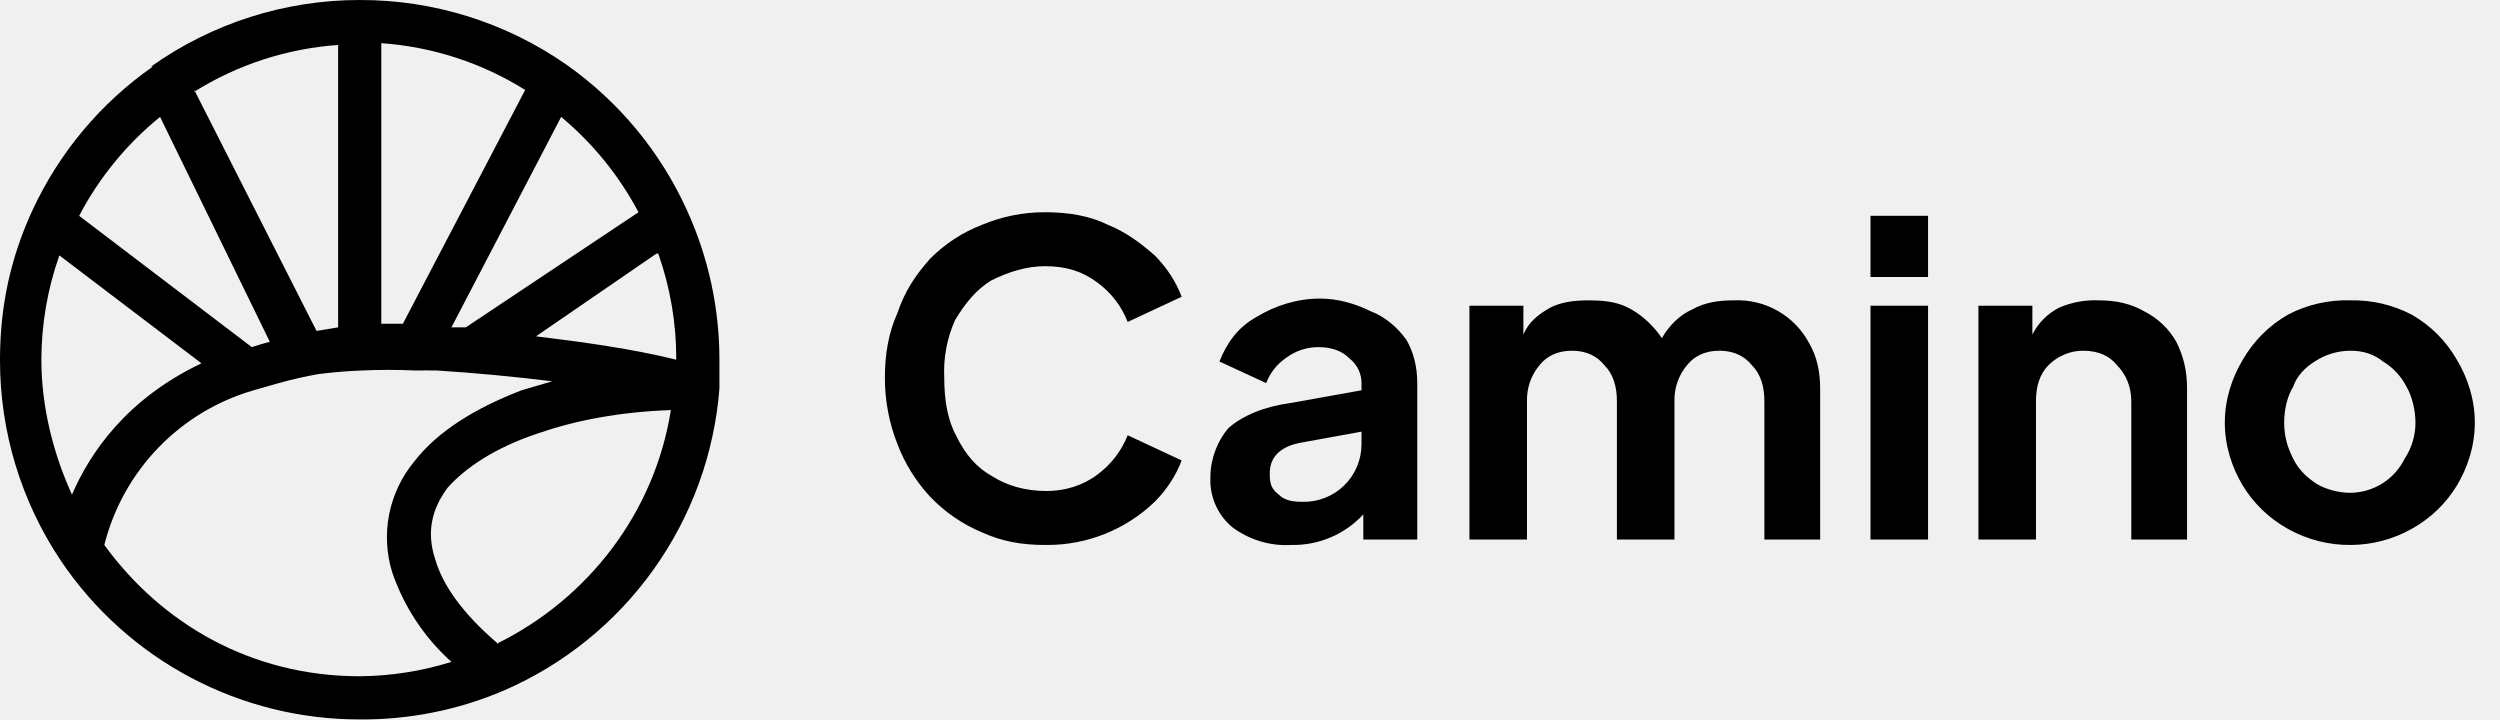
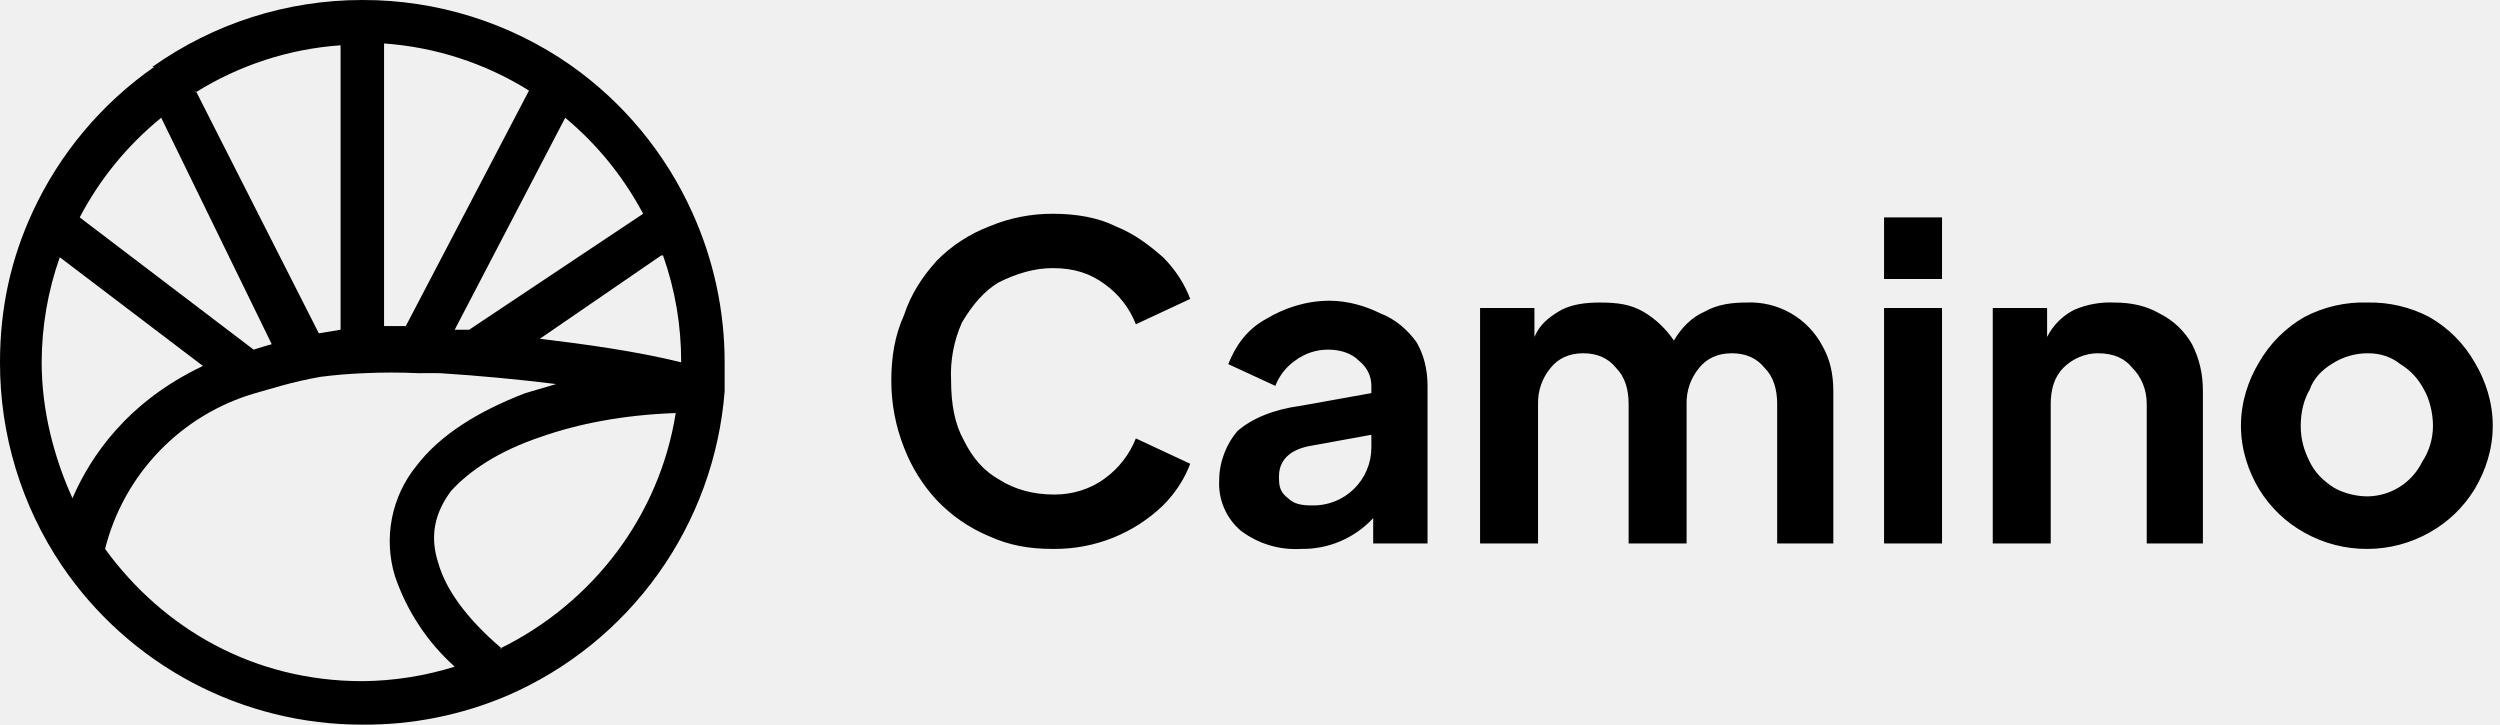
- <svg xmlns="http://www.w3.org/2000/svg" width="139" height="40" viewBox="0 0 139 40" fill="none">
-   <g clip-path="url(#clip0_781_867)">
+ <svg xmlns="http://www.w3.org/2000/svg" width="138" height="40" viewBox="0 0 138 40" fill="none">
+   <g clip-path="url(#clip0_818_10240)">
    <path fill-rule="evenodd" clip-rule="evenodd" d="M10.8 5L17.6 18.4L18.8 18.2V2.5C15.961 2.699 13.214 3.592 10.8 5.1V5ZM21.2 2.5V18H22.4L29.2 5C26.786 3.492 24.039 2.599 21.2 2.4V2.5ZM31.2 6.5L25.1 18.2H25.9L35.5 11.8C34.426 9.77 32.965 7.969 31.2 6.5ZM36.5 14.1L29.8 18.7C32.3 19 35.2 19.4 37.6 20C37.608 17.991 37.27 15.995 36.6 14.1H36.5ZM30.7 21.2C28.573 20.937 26.439 20.737 24.3 20.6C23.9 20.593 23.5 20.593 23.1 20.6C22.101 20.553 21.099 20.553 20.1 20.6C19.297 20.631 18.497 20.698 17.7 20.8C16.959 20.93 16.225 21.097 15.5 21.3L14.1 21.7C12.086 22.283 10.259 23.384 8.803 24.893C7.347 26.402 6.311 28.266 5.8 30.3C9 34.7 14 37.6 20 37.6C21.73 37.586 23.449 37.316 25.1 36.8C23.588 35.445 22.452 33.723 21.8 31.8C21.484 30.763 21.427 29.664 21.637 28.6C21.846 27.536 22.314 26.54 23 25.7C24.3 24 26.4 22.7 29 21.7L30.7 21.2ZM27.7 35.8C25.7 34.1 24.6 32.5 24.2 31.1C23.7 29.6 24 28.3 24.9 27.1C25.9 26 27.5 24.9 29.9 24.1C31.9 23.4 34.4 22.9 37.3 22.8C36.4 28.5 32.7 33.3 27.6 35.8H27.7ZM4 27.5C5 25.2 7 22.2 11.2 20.2L3.3 14.2C2.642 16.063 2.304 18.024 2.3 20C2.3 22.7 3 25.3 4 27.5ZM4.4 12L14 19.3C14.331 19.192 14.664 19.092 15 19L8.9 6.5C7.042 8.008 5.51 9.88 4.4 12ZM8.4 3.7C11.788 1.291 15.843 -0.002 20 6.92855e-05C24.112 -0.011 28.128 1.246 31.5 3.6C34.416 5.654 36.729 8.451 38.2 11.7C39.387 14.306 40.001 17.136 40 20V21.6C39.717 25.227 38.45 28.708 36.335 31.668C34.221 34.629 31.339 36.956 28 38.4C25.472 39.477 22.748 40.022 20 40C16.724 40.005 13.497 39.205 10.602 37.671C7.708 36.136 5.235 33.914 3.4 31.2C1.175 27.889 -0.009 23.989 4.98818e-05 20C4.98818e-05 17 0.6 14.3 1.8 11.7C3.286 8.488 5.598 5.727 8.5 3.7H8.4Z" fill="black" />
    <path d="M58.1 30.3C56.8 30.3 55.7 30.1 54.6 29.6C53.504 29.143 52.516 28.462 51.7 27.6C50.92 26.757 50.309 25.773 49.9 24.7C49.434 23.522 49.197 22.267 49.2 21C49.2 19.7 49.4 18.5 49.9 17.4C50.3 16.2 50.9 15.3 51.7 14.4C52.52 13.567 53.509 12.919 54.6 12.5C55.708 12.035 56.898 11.797 58.1 11.8C59.4 11.8 60.6 12 61.6 12.5C62.6 12.9 63.4 13.5 64.2 14.2C64.9 14.9 65.4 15.7 65.7 16.5L62.7 17.9C62.358 17.018 61.767 16.254 61 15.7C60.2 15.1 59.3 14.8 58.1 14.8C57.1 14.8 56.1 15.1 55.1 15.6C54.3 16.1 53.7 16.8 53.1 17.8C52.651 18.805 52.446 19.901 52.5 21C52.5 22.3 52.7 23.4 53.2 24.3C53.7 25.3 54.3 26 55.2 26.5C56 27 57 27.3 58.2 27.3C59.2 27.3 60.2 27 61 26.4C61.763 25.842 62.353 25.079 62.7 24.2L65.7 25.6C65.4 26.4 64.9 27.2 64.2 27.9C62.588 29.45 60.436 30.31 58.2 30.3H58.1ZM71.8 30.3C70.616 30.369 69.447 30.014 68.5 29.3C68.096 28.959 67.777 28.528 67.569 28.042C67.361 27.556 67.269 27.028 67.3 26.5C67.3 25.5 67.7 24.5 68.3 23.8C69.1 23.1 70.3 22.6 71.8 22.4L75.7 21.7V21.3C75.7 20.8 75.5 20.3 75 19.9C74.6 19.5 74 19.3 73.3 19.3C72.651 19.3 72.019 19.511 71.5 19.9C71 20.245 70.617 20.733 70.4 21.3L67.8 20.1C68.2 19.1 68.8 18.2 69.9 17.6C70.9 17 72.1 16.6 73.4 16.6C74.4 16.6 75.4 16.9 76.2 17.3C77 17.6 77.7 18.2 78.2 18.9C78.6 19.6 78.8 20.4 78.8 21.3V30H75.8V28.6C75.291 29.15 74.672 29.586 73.982 29.879C73.293 30.172 72.549 30.315 71.8 30.3ZM70.6 26.4C70.6 26.9 70.7 27.2 71.1 27.5C71.4 27.8 71.8 27.9 72.4 27.9C72.829 27.913 73.255 27.84 73.655 27.686C74.055 27.531 74.42 27.297 74.728 26.999C75.035 26.7 75.28 26.343 75.447 25.948C75.614 25.553 75.7 25.129 75.7 24.7V24L72.4 24.6C71.2 24.8 70.6 25.4 70.6 26.3V26.4ZM81.7 30V17H84.7V18.6C85 17.9 85.5 17.5 86.2 17.1C86.8 16.8 87.5 16.7 88.3 16.7C89.3 16.7 90 16.8 90.7 17.2C91.4 17.6 92 18.2 92.4 18.8C92.8 18.1 93.4 17.5 94.1 17.2C94.8 16.8 95.6 16.7 96.4 16.7C97.256 16.659 98.106 16.863 98.85 17.288C99.594 17.713 100.201 18.342 100.6 19.1C101 19.8 101.2 20.6 101.2 21.6V30H98.1V22.3C98.1 21.5 97.9 20.8 97.4 20.3C97 19.8 96.4 19.5 95.6 19.5C94.8 19.5 94.2 19.8 93.8 20.3C93.331 20.859 93.082 21.57 93.1 22.3V30H89.9V22.3C89.9 21.5 89.7 20.8 89.2 20.3C88.8 19.8 88.2 19.5 87.4 19.5C86.6 19.5 86 19.8 85.6 20.3C85.131 20.859 84.882 21.57 84.9 22.3V30H81.7ZM104 15.5V12H107.2V15.4H104V15.5ZM104 30V17H107.2V30H104ZM110 30V17H113V18.6C113.327 17.953 113.853 17.427 114.5 17.1C115.194 16.802 115.946 16.666 116.7 16.7C117.7 16.7 118.5 16.9 119.2 17.3C120 17.7 120.6 18.3 121 19C121.4 19.8 121.6 20.6 121.6 21.6V30H118.5V22.3C118.5 21.5 118.2 20.8 117.7 20.3C117.3 19.8 116.7 19.5 115.8 19.5C115.1 19.5 114.4 19.8 113.9 20.3C113.4 20.8 113.2 21.5 113.2 22.3V30H110ZM130.7 30.3C129.475 30.311 128.268 30.001 127.2 29.4C126.173 28.829 125.312 28.003 124.7 27C124.1 26 123.7 24.8 123.7 23.5C123.7 22.2 124.1 21 124.7 20C125.298 18.961 126.161 18.098 127.2 17.5C128.277 16.934 129.484 16.658 130.7 16.7C131.883 16.675 133.052 16.95 134.1 17.5C135.142 18.095 136.006 18.958 136.6 20C137.2 21 137.6 22.2 137.6 23.5C137.6 24.8 137.2 26 136.6 27C135.988 28.003 135.127 28.829 134.1 29.4C133.062 29.985 131.891 30.294 130.7 30.3ZM130.7 27.4C131.327 27.39 131.938 27.208 132.468 26.873C132.997 26.538 133.424 26.062 133.7 25.5C134.1 24.9 134.3 24.2 134.3 23.5C134.3 22.8 134.1 22 133.8 21.5C133.505 20.922 133.055 20.437 132.5 20.1C132 19.7 131.4 19.5 130.7 19.5C130 19.5 129.3 19.7 128.7 20.1C128.2 20.4 127.7 20.9 127.5 21.5C127.2 22 127 22.7 127 23.5C127 24.3 127.2 24.9 127.5 25.5C127.8 26.1 128.2 26.5 128.8 26.9C129.3 27.2 130 27.4 130.7 27.4Z" fill="black" />
  </g>
  <defs>
-     <clipPath id="clip0_781_867">
-       <rect width="139" height="40" fill="white" />
+     <clipPath id="clip0_818_10240">
+       <rect width="138" height="40.001" fill="white" />
    </clipPath>
  </defs>
</svg>
